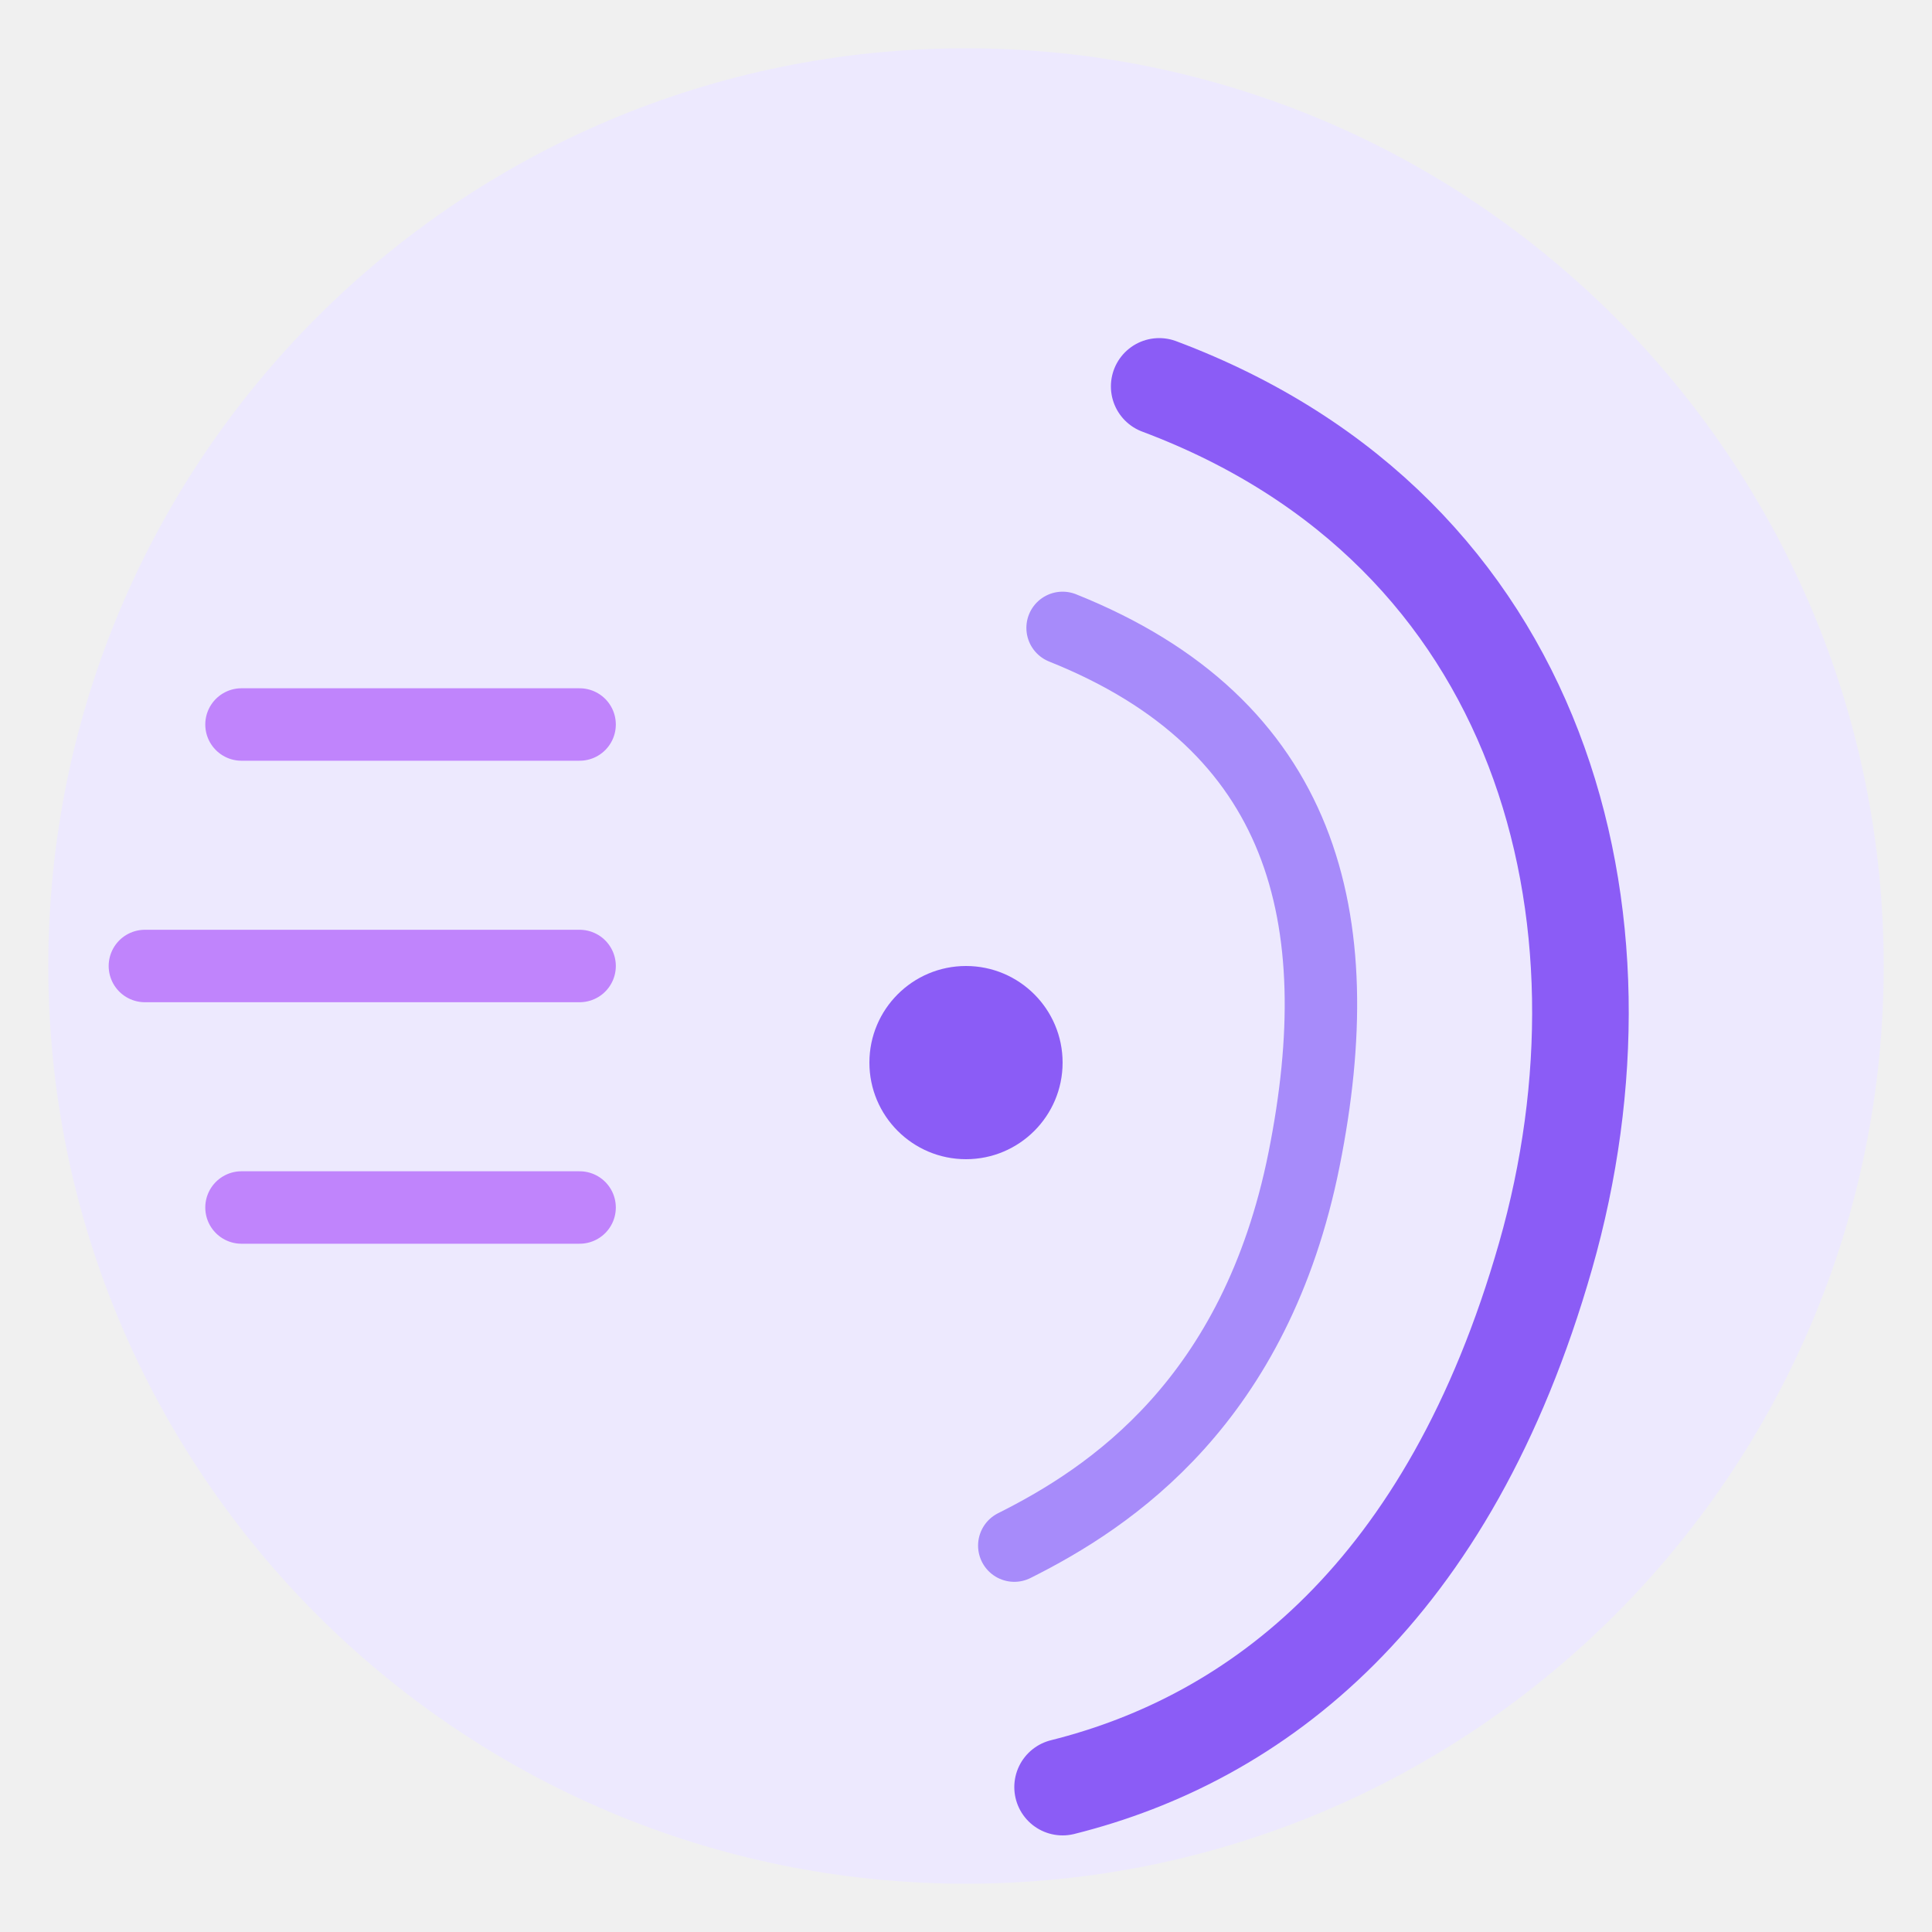
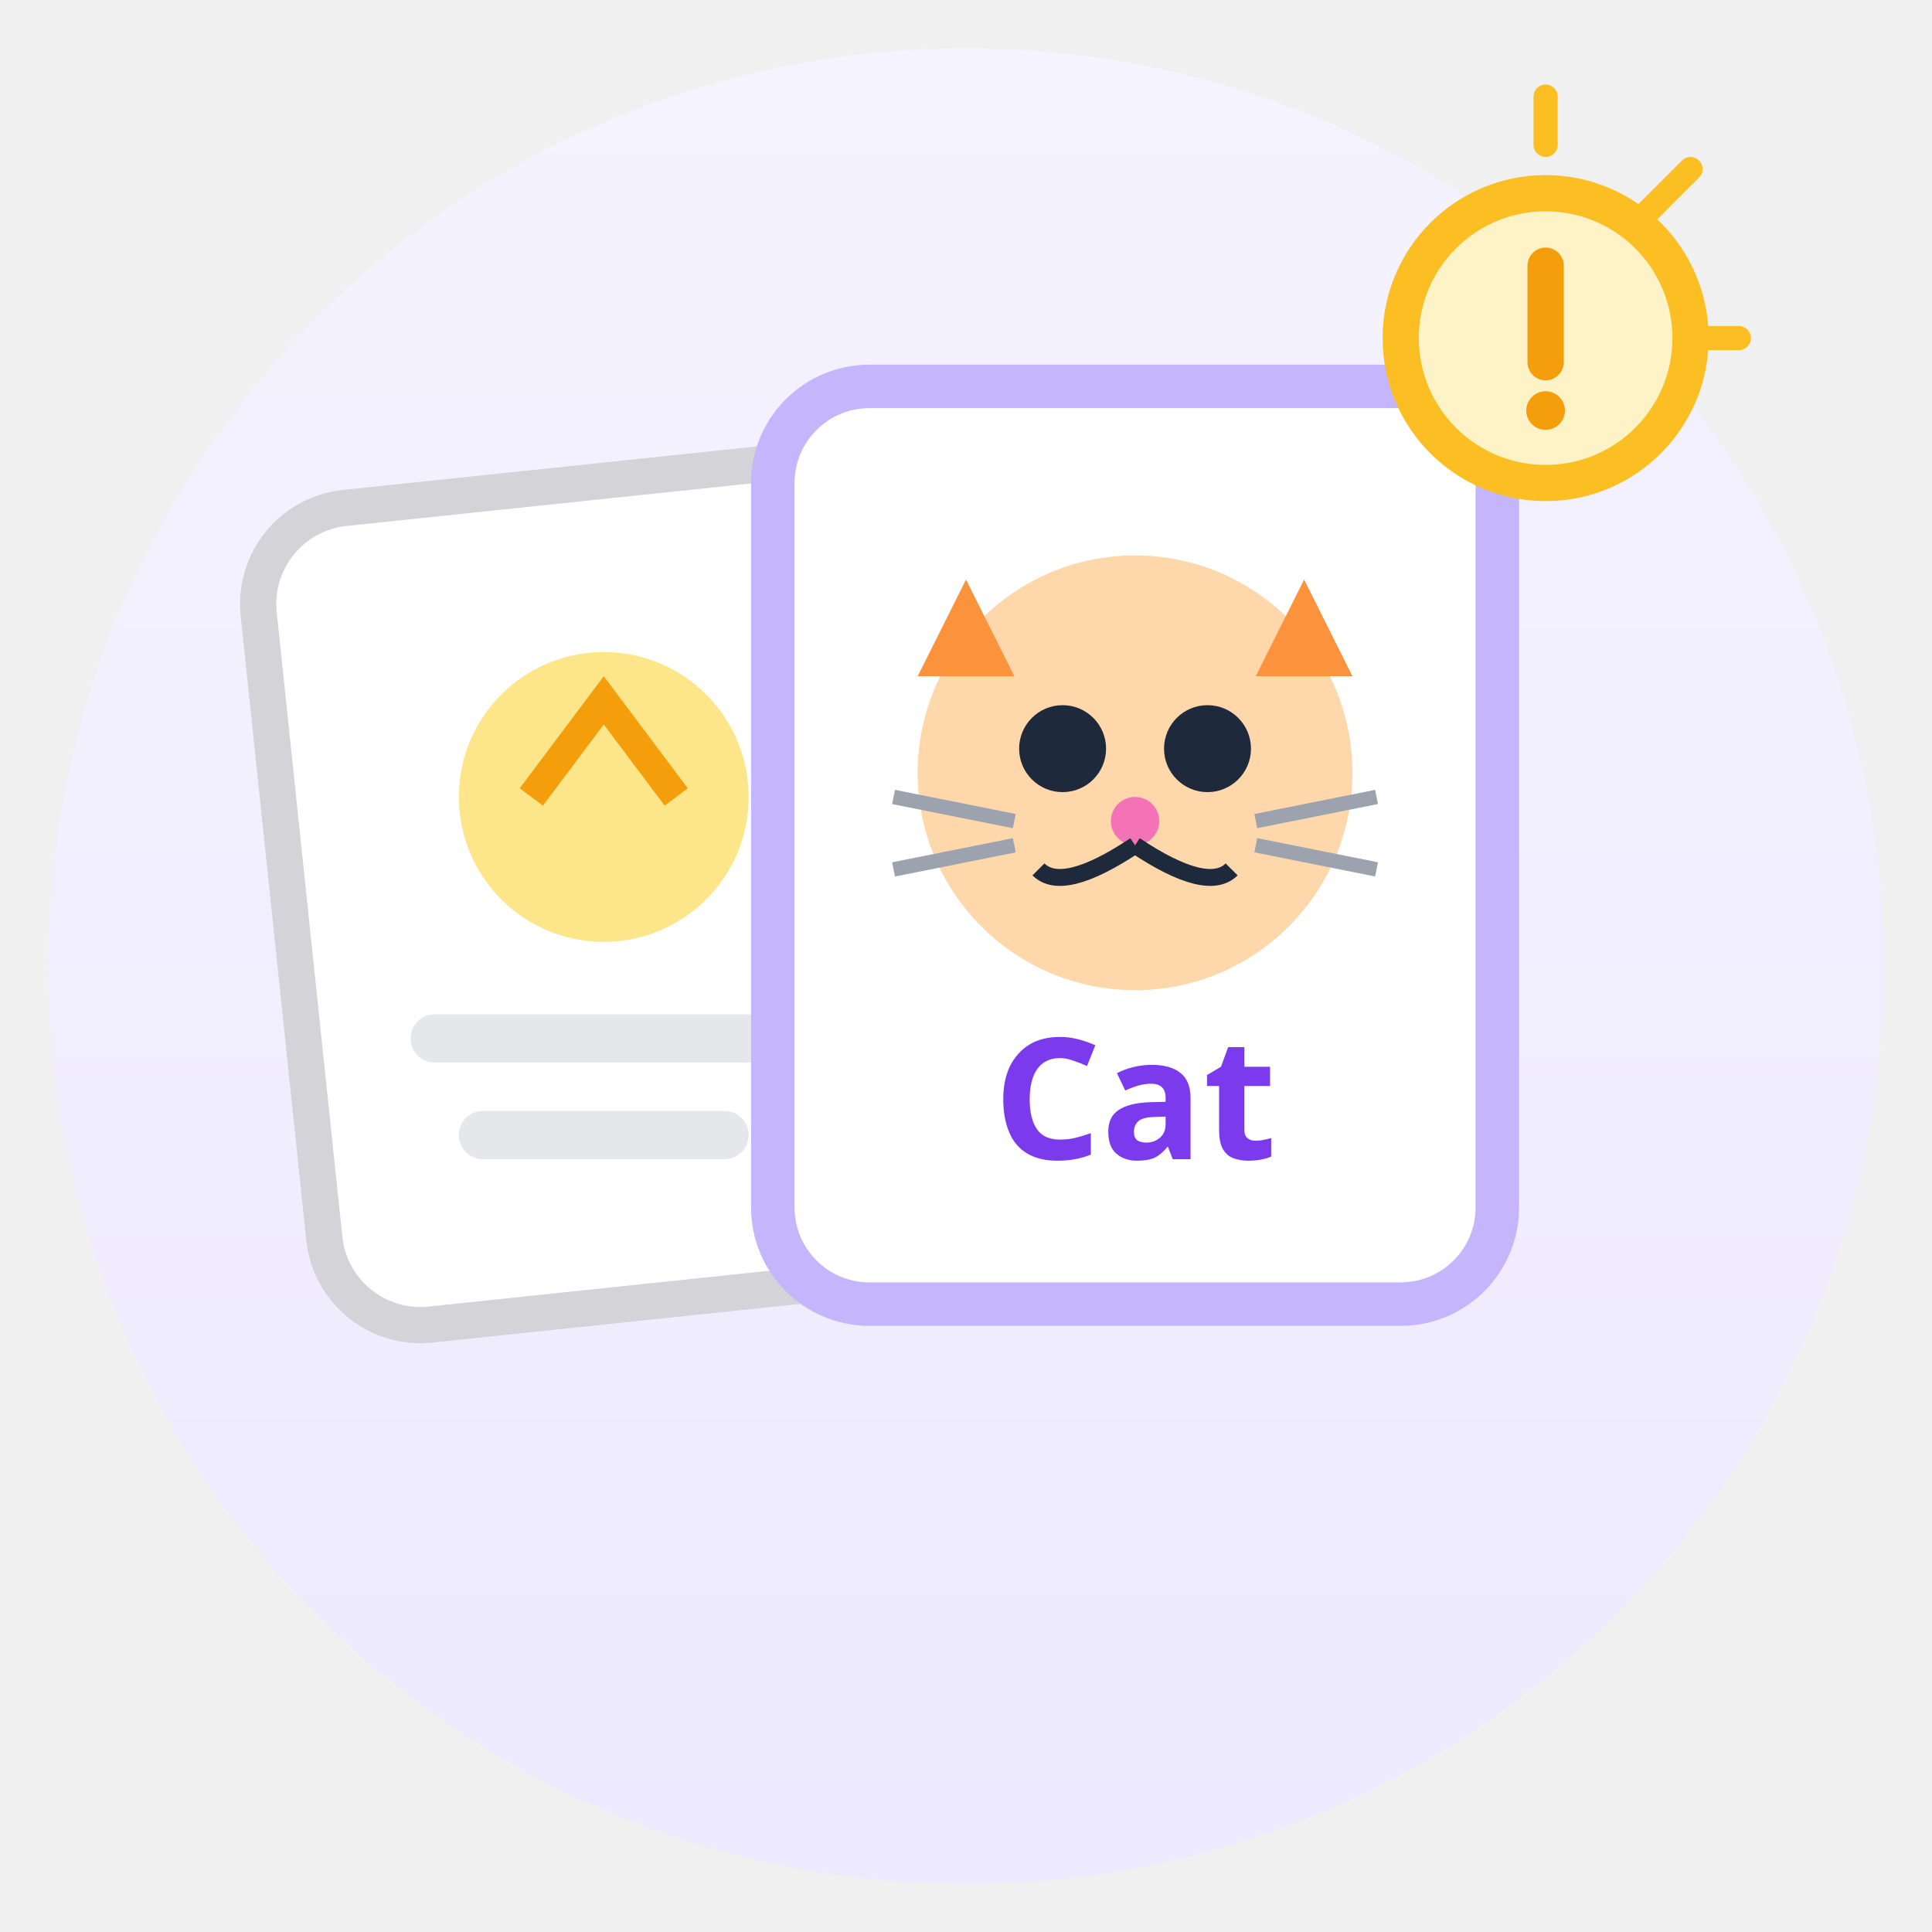
<svg xmlns="http://www.w3.org/2000/svg" viewBox="0 0 80 80">
-   <circle cx="40" cy="40" r="38" fill="#EDE9FE" />
-   <path d="M48 16c16 6 20 22 16 36s-12 20-20 22" stroke="#8B5CF6" stroke-width="4" fill="none" stroke-linecap="round" />
-   <path d="M44 26c10 4 12 12 10 22s-8 14-12 16" stroke="#A78BFA" stroke-width="3" fill="none" stroke-linecap="round" />
-   <circle cx="40" cy="44" r="4" fill="#8B5CF6" />
-   <line x1="10" y1="30" x2="24" y2="30" stroke="#C084FC" stroke-width="3" stroke-linecap="round" />
-   <line x1="6" y1="40" x2="24" y2="40" stroke="#C084FC" stroke-width="3" stroke-linecap="round" />
-   <line x1="10" y1="50" x2="24" y2="50" stroke="#C084FC" stroke-width="3" stroke-linecap="round" />
+   <defs>
+     <linearGradient id="bgGrad2" x1="0" y1="0" x2="0" y2="1">
+       <stop offset="0%" stop-color="#F5F3FF" />
+       <stop offset="100%" stop-color="#EDE9FE" />
+     </linearGradient>
+   </defs>
+   <circle cx="40" cy="40" r="38" fill="url(#bgGrad2)" />
+   <rect x="12" y="20" width="26" height="34" rx="4" fill="#fff" stroke="#D4D4D8" stroke-width="1.5" transform="rotate(-6,25,37)" />
+   <circle cx="25" cy="33" r="6" fill="#FDE68A" />
+   <path d="M22 33 L25 29 L28 33" fill="none" stroke="#F59E0B" stroke-width="1.2" />
+   <rect x="17" y="42" width="16" height="2" rx="1" fill="#E5E7EB" />
+   <rect x="19" y="46" width="12" height="2" rx="1" fill="#E5E7EB" />
+   <rect x="32" y="16" width="30" height="38" rx="4" fill="#fff" stroke="#C4B5FD" stroke-width="1.8" />
+   <circle cx="47" cy="32" r="9" fill="#FED7AA" />
+   <path d="M40 24 L42 28 L38 28Z" fill="#FB923C" />
+   <path d="M54 24 L52 28 L56 28Z" fill="#FB923C" />
+   <circle cx="44" cy="31" r="1.8" fill="#1E293B" />
+   <circle cx="50" cy="31" r="1.8" fill="#1E293B" />
+   <circle cx="47" cy="34" r="1" fill="#F472B6" />
+   <path d="M47 35 Q44 37 43 36" stroke="#1E293B" stroke-width="0.7" fill="none" />
+   <path d="M47 35 Q50 37 51 36" stroke="#1E293B" stroke-width="0.7" fill="none" />
+   <line x1="37" y1="33" x2="42" y2="34" stroke="#9CA3AF" stroke-width="0.6" />
+   <line x1="37" y1="36" x2="42" y2="35" stroke="#9CA3AF" stroke-width="0.6" />
+   <line x1="52" y1="34" x2="57" y2="33" stroke="#9CA3AF" stroke-width="0.6" />
+   <line x1="52" y1="35" x2="57" y2="36" stroke="#9CA3AF" stroke-width="0.6" />
+   <text x="47" y="48" text-anchor="middle" fill="#7C3AED" font-size="7" font-weight="600" font-family="system-ui, sans-serif">Cat</text>
+   <circle cx="64" cy="14" r="6" fill="#FEF3C7" stroke="#FBBF24" stroke-width="1.5" />
+   <line x1="64" y1="11" x2="64" y2="15" stroke="#F59E0B" stroke-width="1.5" stroke-linecap="round" />
+   <circle cx="64" cy="17" r="0.8" fill="#F59E0B" />
+   <line x1="64" y1="6" x2="64" y2="4" stroke="#FBBF24" stroke-width="1" stroke-linecap="round" />
+   <line x1="70" y1="14" x2="72" y2="14" stroke="#FBBF24" stroke-width="1" stroke-linecap="round" />
+   <line x1="68" y1="9" x2="70" y2="7" stroke="#FBBF24" stroke-width="1" stroke-linecap="round" />
</svg>
